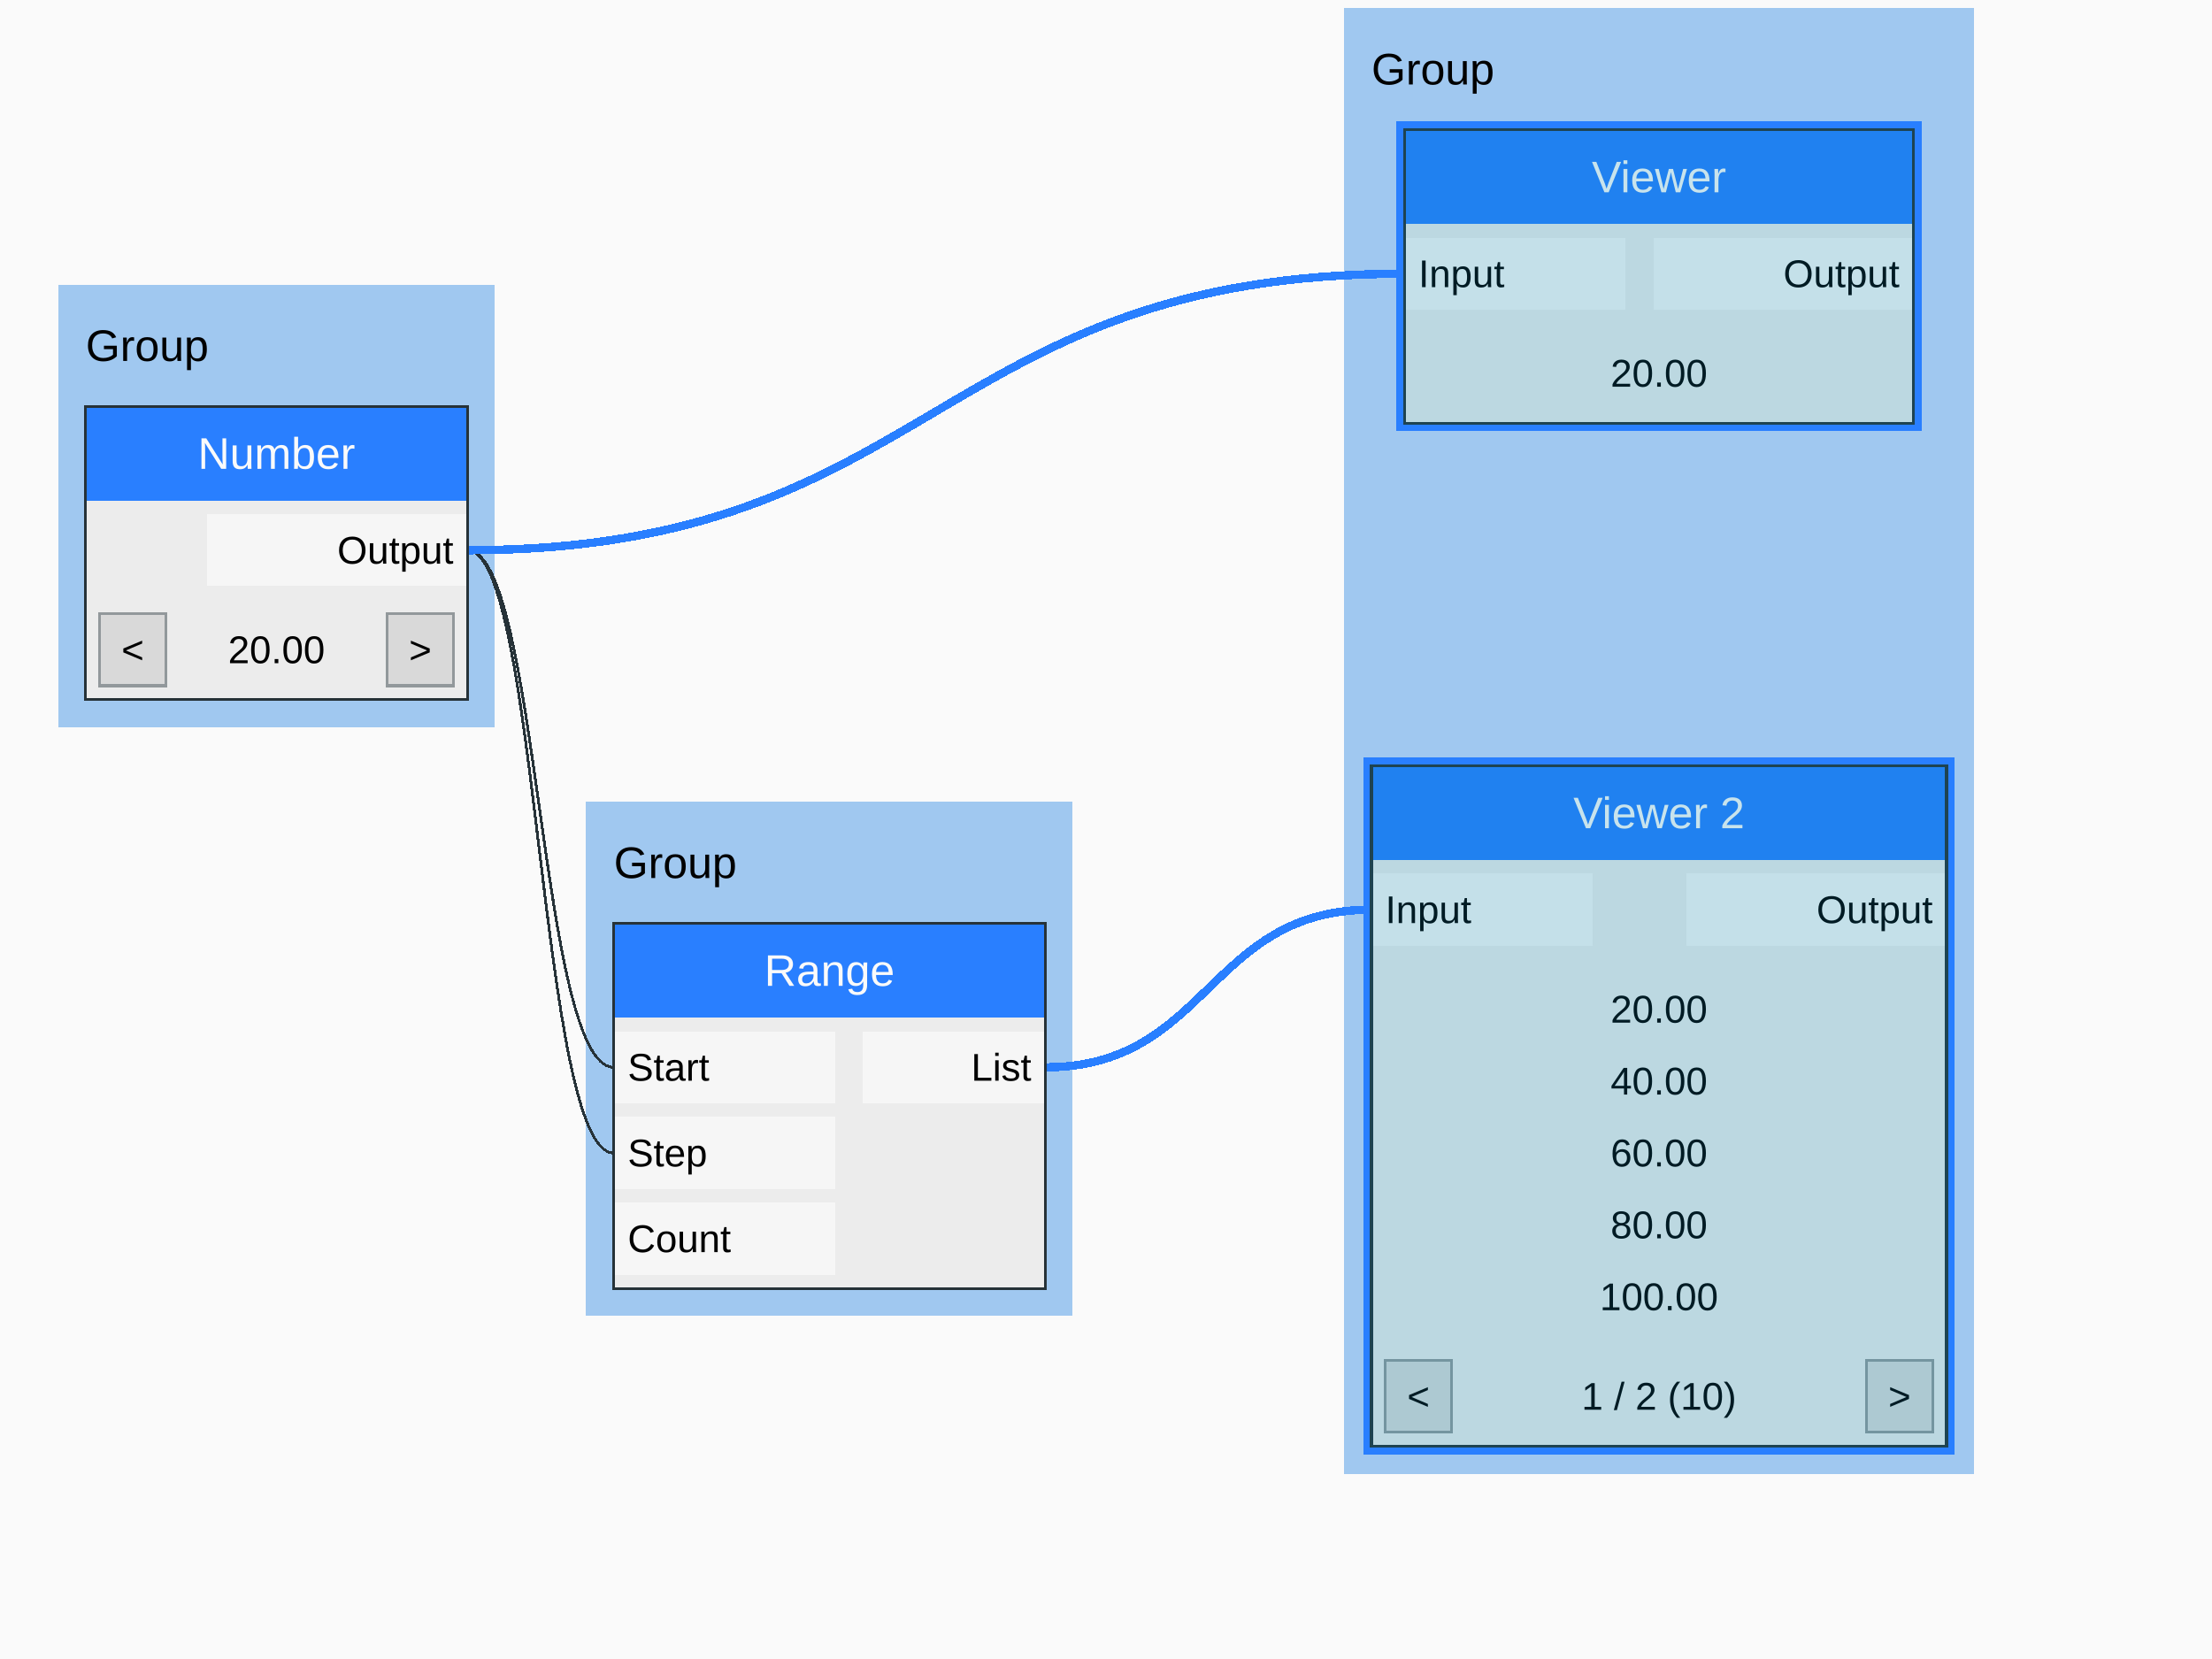
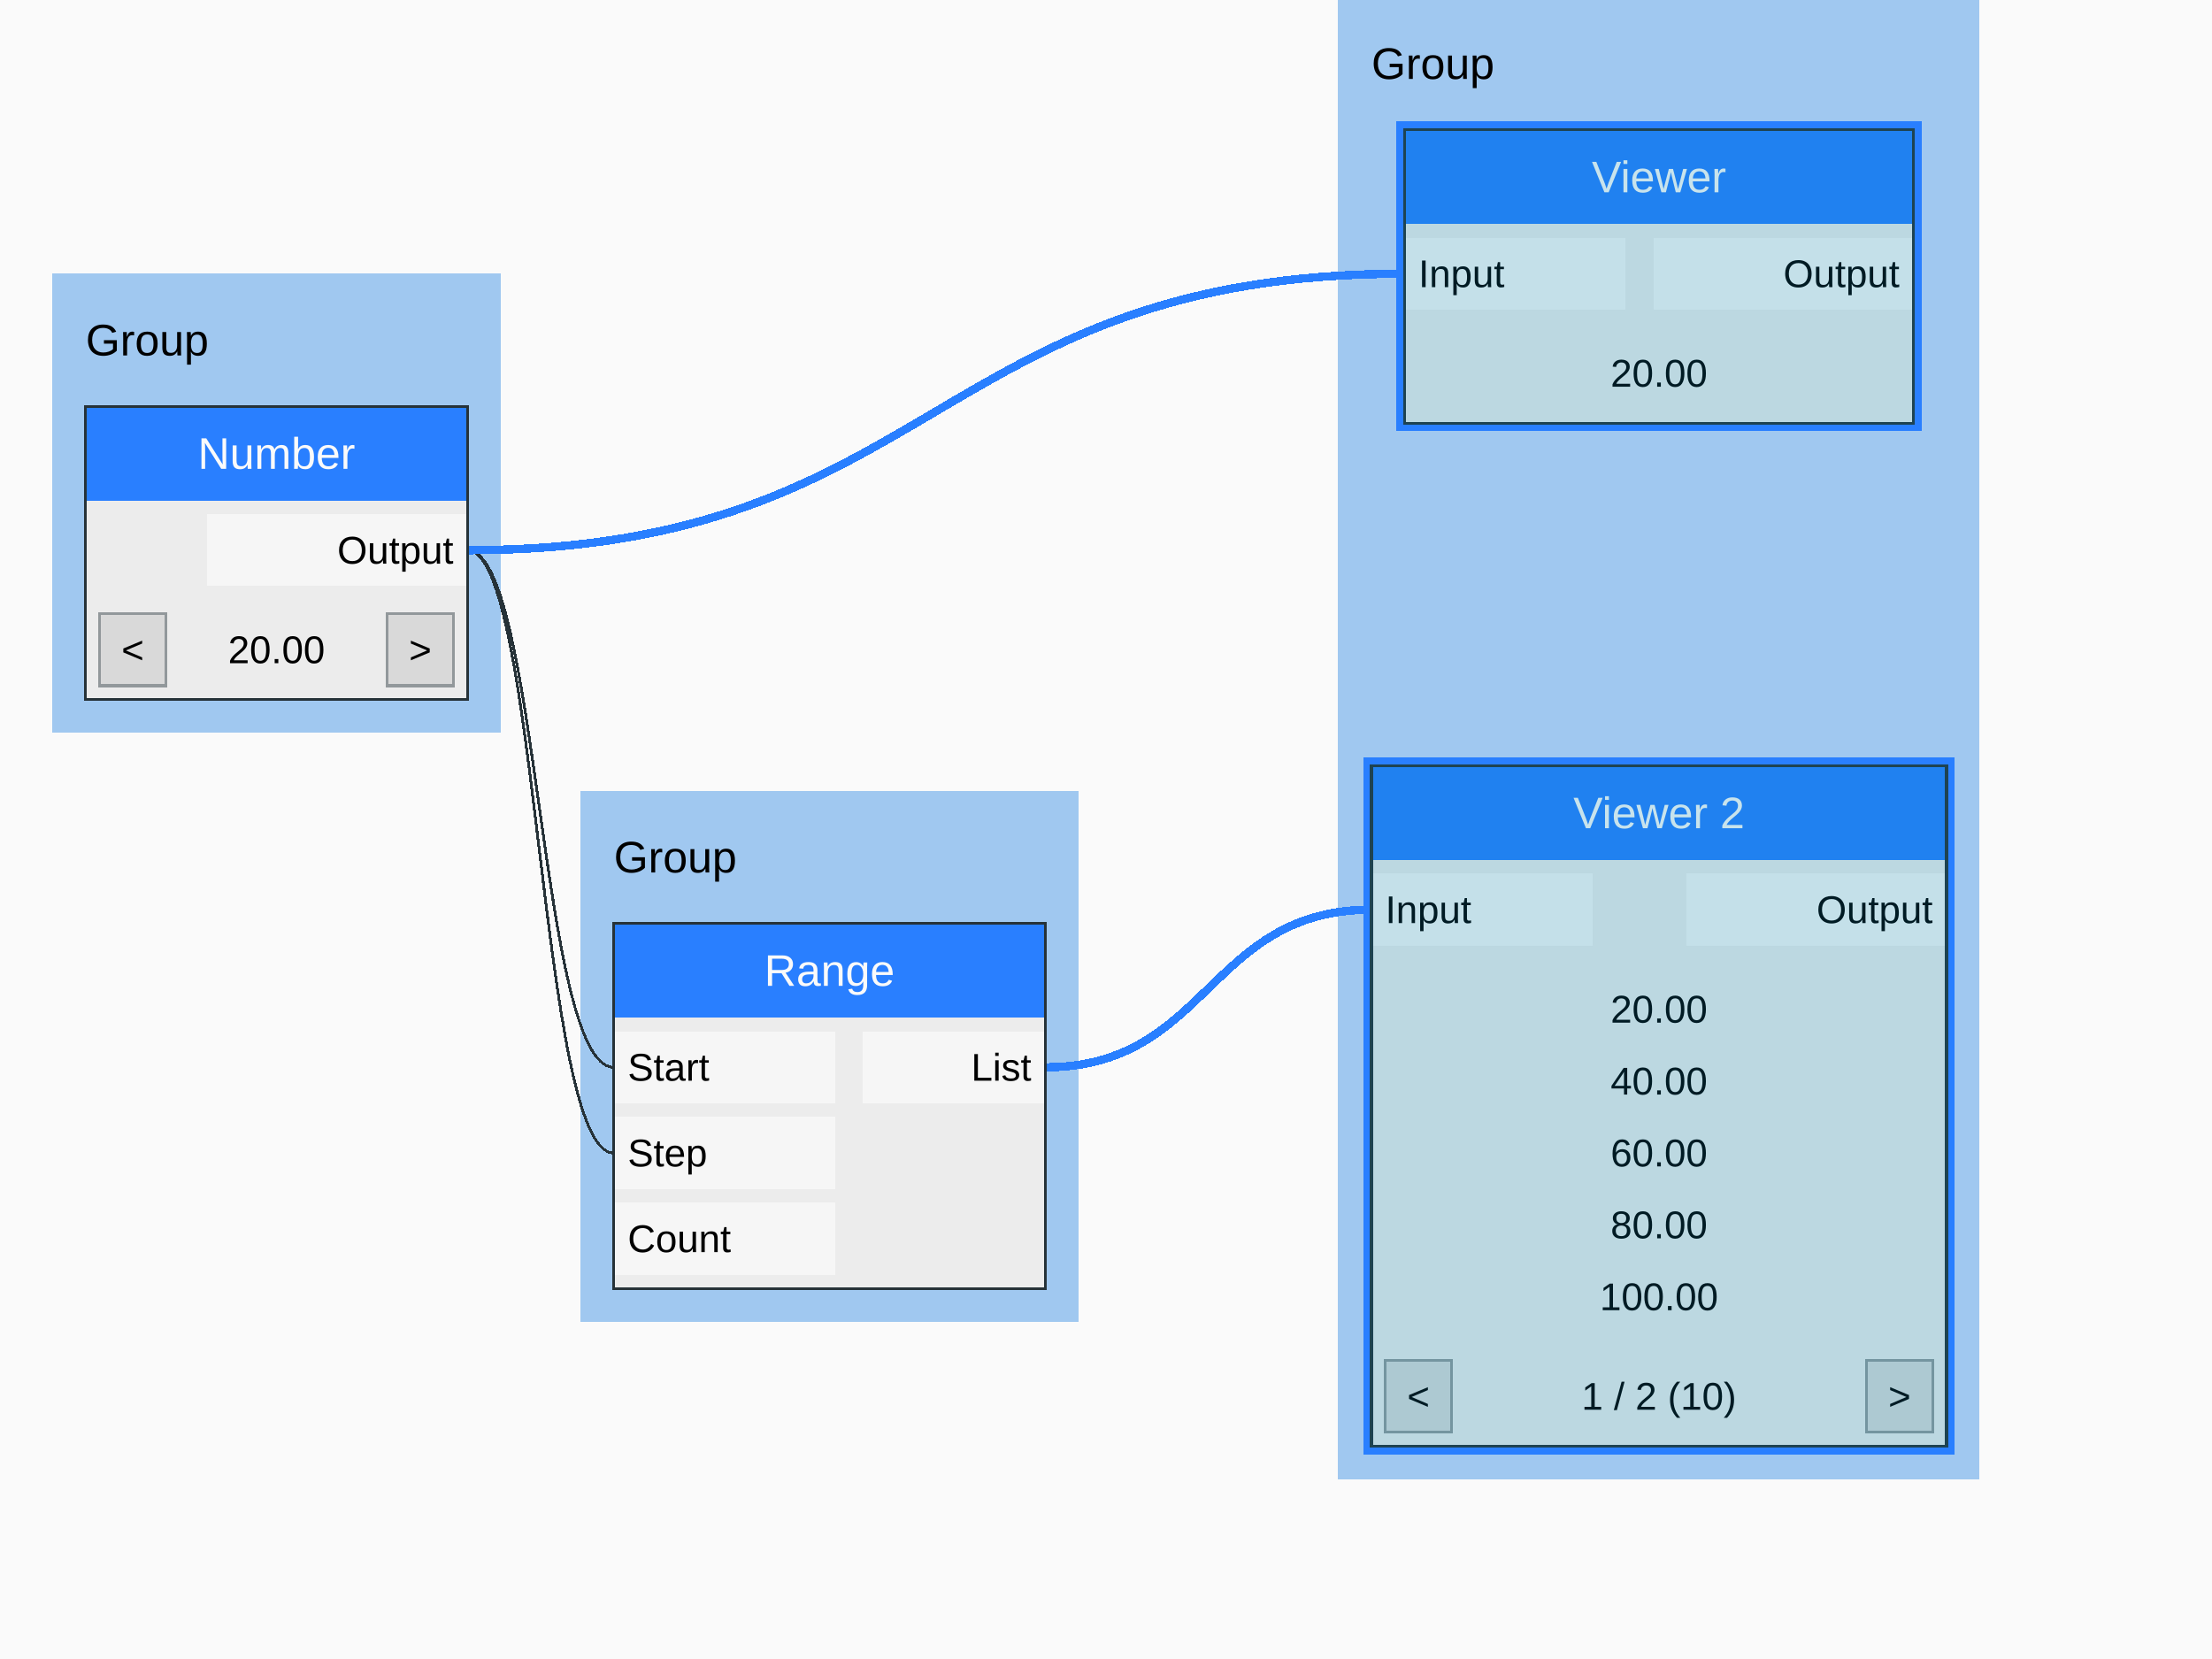
<svg xmlns="http://www.w3.org/2000/svg" version="1.1" width="800" height="600" shape-rendering="crispEdges">
  <rect x="0" y="0" width="800" height="600" style="fill:rgb(250,250,250);" />
-   <rect x="21" y="103" width="158" height="160" style="fill:rgb(160,200,240);" />
-   <text x="31" y="125" dominant-baseline="central" text-anchor="start" style="fill:rgb(0,0,0);font-family:Arial;font-size:16px;">Group</text>
-   <rect x="212" y="290" width="176" height="186" style="fill:rgb(160,200,240);" />
-   <text x="222" y="312" dominant-baseline="central" text-anchor="start" style="fill:rgb(0,0,0);font-family:Arial;font-size:16px;">Group</text>
-   <rect x="486" y="3" width="228" height="530" style="fill:rgb(160,200,240);" />
-   <text x="496" y="25" dominant-baseline="central" text-anchor="start" style="fill:rgb(0,0,0);font-family:Arial;font-size:16px;">Group</text>
+   <rect x="19" y="99" width="162" height="166" style="fill:rgb(160,200,240);" />
+   <text x="31" y="123" dominant-baseline="central" text-anchor="start" style="fill:rgb(0,0,0);font-family:Arial;font-size:16px;">Group</text>
+   <rect x="210" y="286" width="180" height="192" style="fill:rgb(160,200,240);" />
+   <text x="222" y="310" dominant-baseline="central" text-anchor="start" style="fill:rgb(0,0,0);font-family:Arial;font-size:16px;">Group</text>
+   <rect x="484" y="-1" width="232" height="536" style="fill:rgb(160,200,240);" />
+   <text x="496" y="23" dominant-baseline="central" text-anchor="start" style="fill:rgb(0,0,0);font-family:Arial;font-size:16px;">Group</text>
  <path d="M169,199 C195,199 195,386 222,386" style="fill:none;stroke-width:1px;stroke:rgb(38,50,56);" />
  <path d="M169,199 C195,199 195,417 222,417" style="fill:none;stroke-width:1px;stroke:rgb(38,50,56);" />
  <path d="M169,199 C338,199 338,99 508,99" style="fill:none;stroke-width:3px;stroke:rgb(41,127,255);" />
  <path d="M378,386 C437,386 437,329 496,329" style="fill:none;stroke-width:3px;stroke:rgb(41,127,255);" />
  <rect x="31" y="147" width="138" height="34" style="fill:rgb(41,127,255);" />
  <text x="100" y="164" dominant-baseline="central" text-anchor="middle" style="fill:rgb(250,250,250);font-family:Arial;font-size:16px;">Number</text>
  <rect x="31" y="181" width="138" height="36" style="fill:rgb(236,236,236);" />
  <rect x="75" y="186" width="94" height="26" style="fill:rgb(246,246,246);" />
  <text x="164" y="199" dominant-baseline="central" text-anchor="end" style="fill:rgb(0,0,0);font-family:Arial;font-size:14px;">Output</text>
  <rect x="31" y="217" width="138" height="36" style="fill:rgb(236,236,236);" />
  <text x="100" y="235" dominant-baseline="central" text-anchor="middle" style="fill:rgb(0,0,0);font-family:Arial;font-size:14px;">20.00</text>
  <rect x="36" y="222" width="24" height="26" style="fill:rgb(217,217,217);" />
  <text x="48" y="235" dominant-baseline="central" text-anchor="middle" style="fill:rgb(0,0,0);font-family:Arial;font-size:14px;">&lt;</text>
  <rect x="36" y="222" width="24" height="26" style="fill:none;stroke-width:1px;stroke:rgb(146,152,155);" />
  <rect x="140" y="222" width="24" height="26" style="fill:rgb(217,217,217);" />
  <text x="152" y="235" dominant-baseline="central" text-anchor="middle" style="fill:rgb(0,0,0);font-family:Arial;font-size:14px;">&gt;</text>
  <rect x="140" y="222" width="24" height="26" style="fill:none;stroke-width:1px;stroke:rgb(146,152,155);" />
  <rect x="31" y="147" width="138" height="106" style="fill:none;stroke-width:1px;stroke:rgb(38,50,56);" />
  <rect x="222" y="334" width="156" height="34" style="fill:rgb(41,127,255);" />
  <text x="300" y="351" dominant-baseline="central" text-anchor="middle" style="fill:rgb(250,250,250);font-family:Arial;font-size:16px;">Range</text>
  <rect x="222" y="368" width="156" height="98" style="fill:rgb(236,236,236);" />
  <rect x="222" y="373" width="80" height="26" style="fill:rgb(246,246,246);" />
  <text x="227" y="386" dominant-baseline="central" text-anchor="start" style="fill:rgb(0,0,0);font-family:Arial;font-size:14px;">Start</text>
  <rect x="222" y="404" width="80" height="26" style="fill:rgb(246,246,246);" />
  <text x="227" y="417" dominant-baseline="central" text-anchor="start" style="fill:rgb(0,0,0);font-family:Arial;font-size:14px;">Step</text>
  <rect x="222" y="435" width="80" height="26" style="fill:rgb(246,246,246);" />
  <text x="227" y="448" dominant-baseline="central" text-anchor="start" style="fill:rgb(0,0,0);font-family:Arial;font-size:14px;">Count</text>
  <rect x="312" y="373" width="66" height="26" style="fill:rgb(246,246,246);" />
  <text x="373" y="386" dominant-baseline="central" text-anchor="end" style="fill:rgb(0,0,0);font-family:Arial;font-size:14px;">List</text>
  <rect x="222" y="334" width="156" height="132" style="fill:none;stroke-width:1px;stroke:rgb(38,50,56);" />
  <rect x="505" y="44" width="190" height="112" style="fill:rgb(41,127,255);" />
  <rect x="508" y="47" width="184" height="34" style="fill:rgb(32,129,240);" />
  <text x="600" y="64" dominant-baseline="central" text-anchor="middle" style="fill:rgb(200,227,236);font-family:Arial;font-size:16px;">Viewer</text>
  <rect x="508" y="81" width="184" height="36" style="fill:rgb(188,216,225);" />
  <rect x="508" y="86" width="80" height="26" style="fill:rgb(196,224,233);" />
  <text x="513" y="99" dominant-baseline="central" text-anchor="start" style="fill:rgb(0,27,36);font-family:Arial;font-size:14px;">Input</text>
  <rect x="598" y="86" width="94" height="26" style="fill:rgb(196,224,233);" />
  <text x="687" y="99" dominant-baseline="central" text-anchor="end" style="fill:rgb(0,27,36);font-family:Arial;font-size:14px;">Output</text>
  <rect x="508" y="117" width="184" height="36" style="fill:rgb(188,216,225);" />
  <text x="600" y="135" dominant-baseline="central" text-anchor="middle" style="fill:rgb(0,27,36);font-family:Arial;font-size:14px;">20.00</text>
  <rect x="508" y="47" width="184" height="106" style="fill:none;stroke-width:1px;stroke:rgb(30,67,81);" />
  <rect x="493" y="274" width="214" height="252" style="fill:rgb(41,127,255);" />
  <rect x="496" y="277" width="208" height="34" style="fill:rgb(32,129,240);" />
  <text x="600" y="294" dominant-baseline="central" text-anchor="middle" style="fill:rgb(200,227,236);font-family:Arial;font-size:16px;">Viewer 2</text>
  <rect x="496" y="311" width="208" height="36" style="fill:rgb(188,216,225);" />
  <rect x="496" y="316" width="80" height="26" style="fill:rgb(196,224,233);" />
  <text x="501" y="329" dominant-baseline="central" text-anchor="start" style="fill:rgb(0,27,36);font-family:Arial;font-size:14px;">Input</text>
  <rect x="610" y="316" width="94" height="26" style="fill:rgb(196,224,233);" />
  <text x="699" y="329" dominant-baseline="central" text-anchor="end" style="fill:rgb(0,27,36);font-family:Arial;font-size:14px;">Output</text>
  <rect x="496" y="347" width="208" height="140" style="fill:rgb(188,216,225);" />
  <text x="600" y="365" dominant-baseline="central" text-anchor="middle" style="fill:rgb(0,27,36);font-family:Arial;font-size:14px;">20.00</text>
  <text x="600" y="391" dominant-baseline="central" text-anchor="middle" style="fill:rgb(0,27,36);font-family:Arial;font-size:14px;">40.00</text>
  <text x="600" y="417" dominant-baseline="central" text-anchor="middle" style="fill:rgb(0,27,36);font-family:Arial;font-size:14px;">60.00</text>
  <text x="600" y="443" dominant-baseline="central" text-anchor="middle" style="fill:rgb(0,27,36);font-family:Arial;font-size:14px;">80.00</text>
  <text x="600" y="469" dominant-baseline="central" text-anchor="middle" style="fill:rgb(0,27,36);font-family:Arial;font-size:14px;">100.00</text>
  <rect x="496" y="487" width="208" height="36" style="fill:rgb(188,216,225);" />
  <text x="600" y="505" dominant-baseline="central" text-anchor="middle" style="fill:rgb(0,27,36);font-family:Arial;font-size:14px;">1 / 2 (10)</text>
  <rect x="501" y="492" width="24" height="26" style="fill:rgb(173,201,210);" />
  <text x="513" y="505" dominant-baseline="central" text-anchor="middle" style="fill:rgb(0,27,36);font-family:Arial;font-size:14px;">&lt;</text>
  <rect x="501" y="492" width="24" height="26" style="fill:none;stroke-width:1px;stroke:rgb(116,149,160);" />
  <rect x="675" y="492" width="24" height="26" style="fill:rgb(173,201,210);" />
  <text x="687" y="505" dominant-baseline="central" text-anchor="middle" style="fill:rgb(0,27,36);font-family:Arial;font-size:14px;">&gt;</text>
  <rect x="675" y="492" width="24" height="26" style="fill:none;stroke-width:1px;stroke:rgb(116,149,160);" />
  <rect x="496" y="277" width="208" height="246" style="fill:none;stroke-width:1px;stroke:rgb(30,67,81);" />
</svg>
